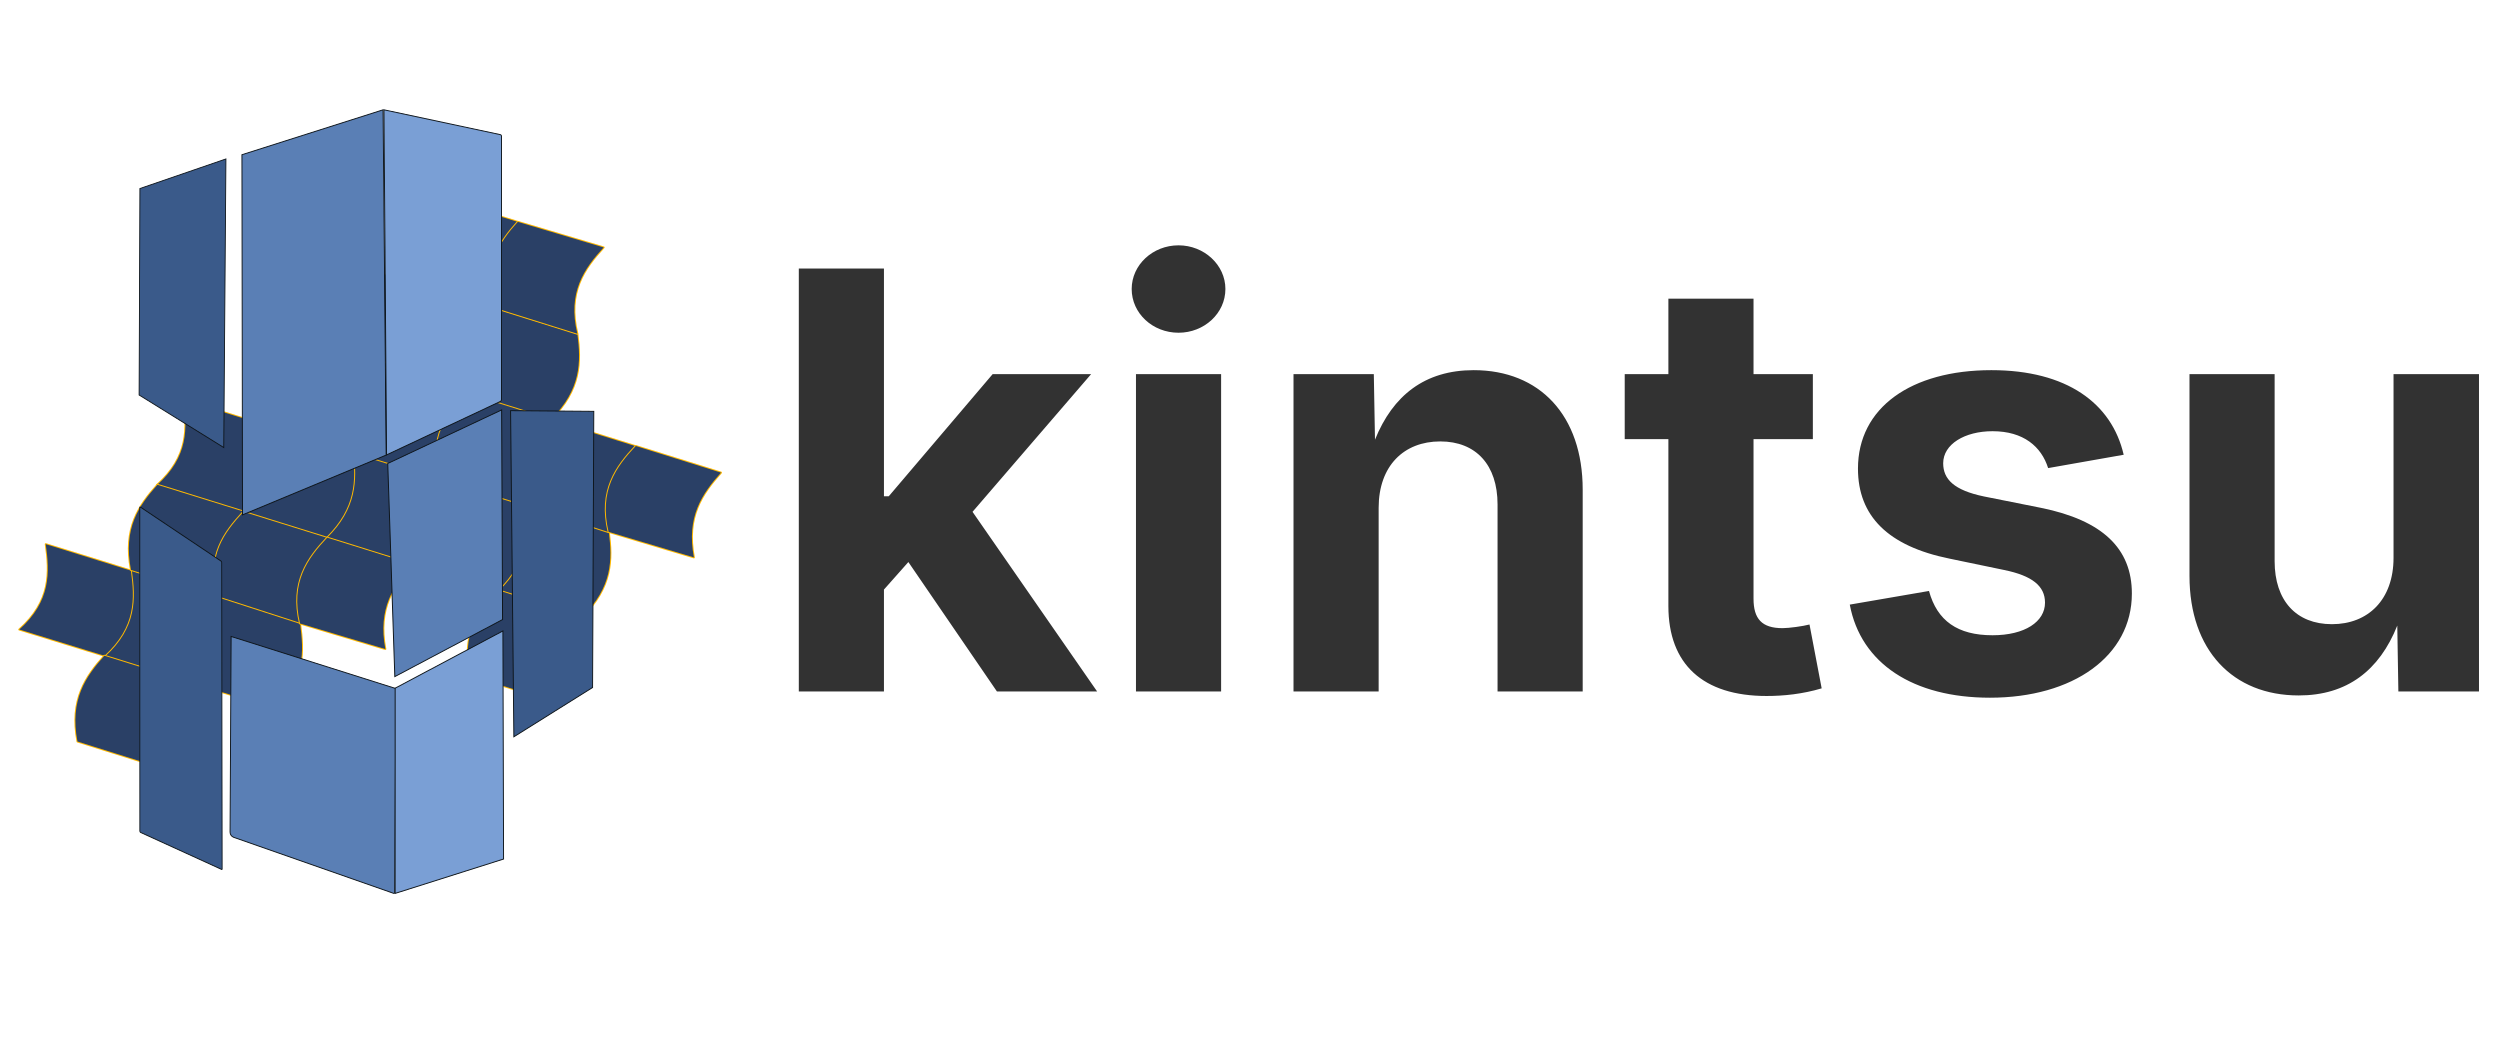
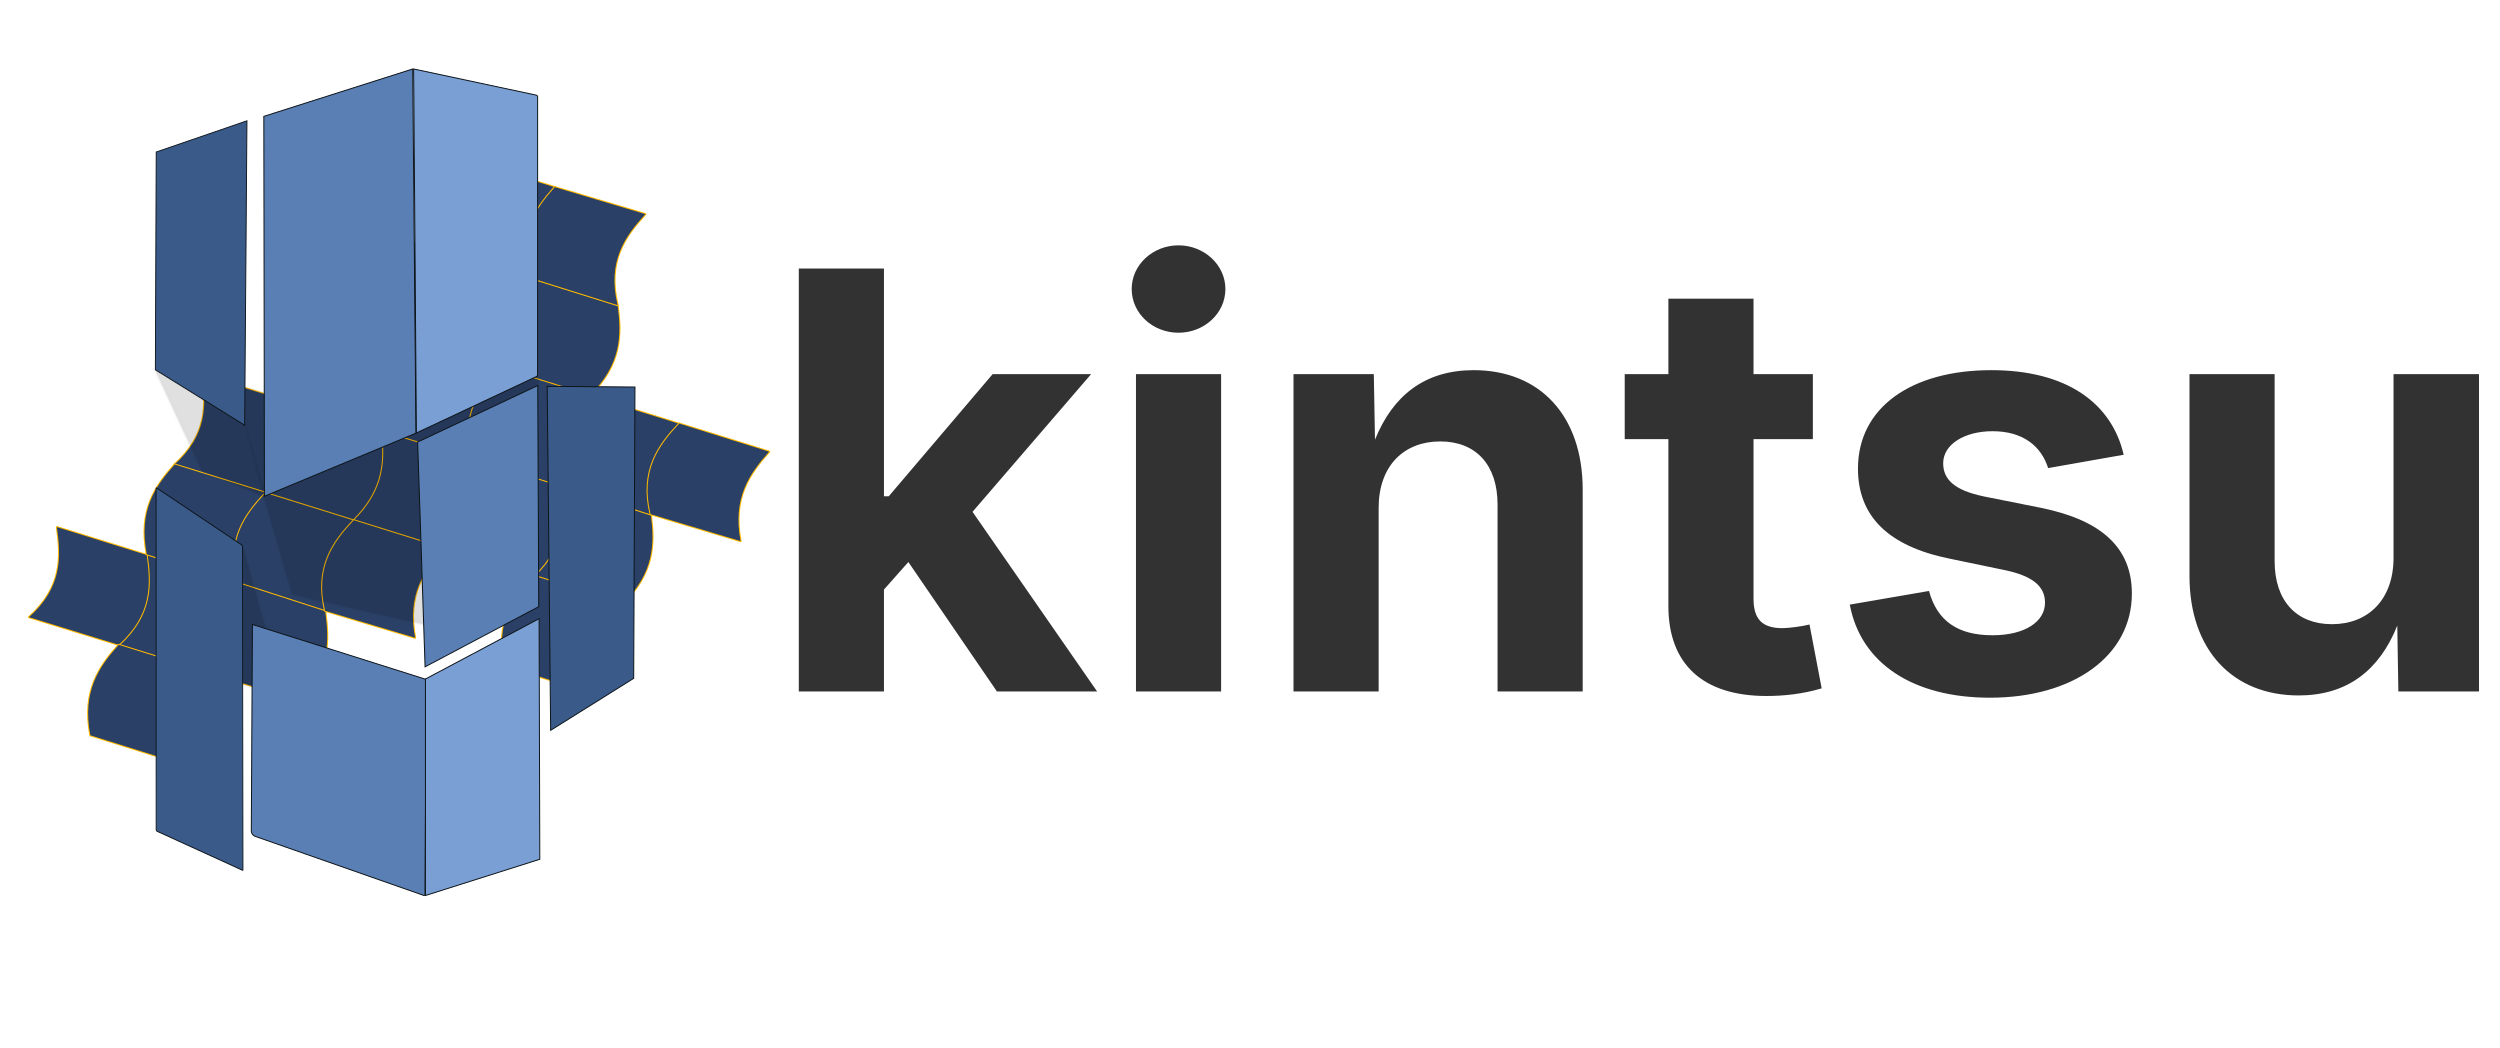
<svg xmlns="http://www.w3.org/2000/svg" width="501mm" height="210mm" viewBox="0 0 501 210" version="1.1" id="svg1">
  <defs id="defs1">
-     </defs>
+     <filter style="color-interpolation-filters:sRGB" id="filter15" x="-0.035" y="-0.03" width="1.071" height="1.061">
+       <feGaussianBlur stdDeviation="0.367" id="feGaussianBlur15" />
+     </filter>
+     <filter style="color-interpolation-filters:sRGB" id="filter14" x="-0.014" y="-0.015" width="1.029" height="1.031">
+       <feGaussianBlur stdDeviation="0.367" id="feGaussianBlur14" />
+     </filter>
+     <filter style="color-interpolation-filters:sRGB" id="filter13" x="-0.108" y="-0.024" width="1.216" height="1.051">
+       <feGaussianBlur stdDeviation="0.367" id="feGaussianBlur13" />
+     </filter>
+     <filter style="color-interpolation-filters:sRGB" id="filter12" x="-0.175" y="-0.036" width="1.351" height="1.066">
+       <feGaussianBlur stdDeviation="0.367" id="feGaussianBlur12" />
+     </filter>
+   </defs>
  <g id="layer1">
-     <path id="rect22-2" style="display:inline;fill:#2a4066;fill-opacity:1;stroke:#ffb900;stroke-width:0.396;stroke-linecap:square;stroke-linejoin:round;stroke-dasharray:none;stroke-dashoffset:1.903;stroke-opacity:1;paint-order:markers stroke fill" d="m 48.507,102.508 c 6.386,-5.704 6.099,-11.45 5.303,-17.112 l 17.05,5.266 c 0.71,5.513 0.784,11.114 -5.292,17.103 z" />
-     <path id="rect22-2-1" style="display:inline;fill:#2a4066;fill-opacity:1;stroke:#ffb900;stroke-width:0.396;stroke-linecap:square;stroke-linejoin:round;stroke-dasharray:none;stroke-dashoffset:1.903;stroke-opacity:1;paint-order:markers stroke fill" d="m 65.574,107.756 c 5.908,-5.853 6.014,-11.476 5.303,-17.112 l 17.146,5.347 c 0.71,5.513 0.77,11.074 -5.306,17.063 z" />
-     <path id="rect22-2-1-3" style="display:inline;fill:#2a4066;fill-opacity:1;stroke:#ffb900;stroke-width:0.396;stroke-linecap:square;stroke-linejoin:round;stroke-dasharray:none;stroke-dashoffset:1.903;stroke-opacity:1;paint-order:markers stroke fill" d="m 99.84,118.301 c 5.908,-5.853 6.003,-11.444 5.292,-17.08 l 16.875,5.42 c 0.71,5.513 0.734,10.996 -5.342,16.985 z" />
-     <path id="rect22-2-7" style="display:inline;fill:#2a4066;fill-opacity:1;stroke:#ffb900;stroke-width:0.396;stroke-linecap:square;stroke-linejoin:round;stroke-dasharray:none;stroke-dashoffset:1.903;stroke-opacity:1;paint-order:markers stroke fill" d="m 31.443,97.217 c 6.386,-5.704 6.099,-11.45 5.303,-17.112 l 17.063,5.306 c 0.776,5.567 1.047,11.299 -5.306,17.063 z" />
-     <path id="rect22-2-2" style="display:inline;fill:#2a4066;fill-opacity:1;stroke:#ffb900;stroke-width:0.396;stroke-linecap:square;stroke-linejoin:round;stroke-dasharray:none;stroke-dashoffset:1.903;stroke-opacity:1;paint-order:markers stroke fill" d="m 70.858,90.685 c -2.026,-8.32 1.47,-12.954 5.337,-17.166 L 59.131,68.213 c -3.711,4.138 -6.942,8.798 -5.334,17.177 z" />
-     <path id="rect22-2-3" style="display:inline;fill:#2a4066;fill-opacity:1;stroke:#ffb900;stroke-width:0.396;stroke-linecap:square;stroke-linejoin:round;stroke-dasharray:none;stroke-dashoffset:1.903;stroke-opacity:1;paint-order:markers stroke fill" d="m 60.137,125.003 c -2.026,-8.32 1.533,-13.012 5.4,-17.225 l -17.045,-5.306 c -3.711,4.138 -6.997,8.808 -5.388,17.187 z" />
-     <path id="rect22-2-6" style="display:inline;fill:#2a4066;fill-opacity:1;stroke:#ffb900;stroke-width:0.396;stroke-linecap:square;stroke-linejoin:round;stroke-dasharray:none;stroke-dashoffset:1.903;stroke-opacity:1;paint-order:markers stroke fill" d="m 76.199,73.497 c 6.386,-5.704 6.099,-11.45 5.303,-17.112 l 17.063,5.306 c 0.71,5.513 0.77,11.074 -5.306,17.063 z" />
-     <path id="rect22-2-1-6" style="display:inline;fill:#2a4066;fill-opacity:1;stroke:#ffb900;stroke-width:0.396;stroke-linecap:square;stroke-linejoin:round;stroke-dasharray:none;stroke-dashoffset:1.903;stroke-opacity:1;paint-order:markers stroke fill" d="m 93.266,78.745 c 5.908,-5.853 6.014,-11.476 5.303,-17.112 l 17.146,5.347 c 0.71,5.513 0.77,11.074 -5.306,17.063 z" />
-     <path id="rect22-2-7-4" style="display:inline;fill:#2a4066;fill-opacity:1;stroke:#ffb900;stroke-width:0.396;stroke-linecap:square;stroke-linejoin:round;stroke-dasharray:none;stroke-dashoffset:1.903;stroke-opacity:1;paint-order:markers stroke fill" d="m 59.134,68.206 c 6.386,-5.704 6.099,-11.45 5.303,-17.112 l 17.063,5.306 c 0.776,5.567 1.043,11.332 -5.31,17.097 z" />
-     <path id="rect22-2-2-08" style="display:inline;fill:#2a4066;fill-opacity:1;stroke:#ffb900;stroke-width:0.396;stroke-linecap:square;stroke-linejoin:round;stroke-dasharray:none;stroke-dashoffset:1.903;stroke-opacity:1;paint-order:markers stroke fill" d="M 98.556,61.652 C 96.531,53.332 100.019,48.72 103.886,44.507 L 86.829,39.244 c -3.711,4.138 -6.947,8.811 -5.339,17.189 z" />
-     <path id="rect22-2-2-08-0" style="display:inline;fill:#2a4066;fill-opacity:1;stroke:#ffb900;stroke-width:0.396;stroke-linecap:square;stroke-linejoin:round;stroke-dasharray:none;stroke-dashoffset:1.903;stroke-opacity:1;paint-order:markers stroke fill" d="m 115.701,66.881 c -2.026,-8.32 1.406,-13.084 5.273,-17.296 l -17.209,-5.13 c -3.711,4.138 -6.796,8.678 -5.187,17.057 z" />
-     <path id="rect22-2-3-2" style="display:inline;fill:#2a4066;fill-opacity:1;stroke:#ffb900;stroke-width:0.396;stroke-linecap:square;stroke-linejoin:round;stroke-dasharray:none;stroke-dashoffset:1.903;stroke-opacity:1;paint-order:markers stroke fill" d="M 87.975,95.919 C 85.949,87.599 89.383,82.969 93.25,78.756 L 76.167,73.5 c -3.805,4.156 -7.262,8.835 -5.331,17.153 z" />
-     <path id="rect22-2-6-1" style="display:inline;fill:#2a4066;fill-opacity:1;stroke:#ffb900;stroke-width:0.396;stroke-linecap:square;stroke-linejoin:round;stroke-dasharray:none;stroke-dashoffset:1.903;stroke-opacity:1;paint-order:markers stroke fill" d="m 82.713,113.053 c 5.598,-5.639 5.848,-11.382 5.293,-17.094 L 105.139,101.22 c 0.71,5.513 0.77,11.074 -5.306,17.063 z" />
-     <path id="rect22-2-4" style="display:inline;fill:#2a4066;fill-opacity:1;stroke:#ffb900;stroke-width:0.396;stroke-linecap:square;stroke-linejoin:round;stroke-dasharray:none;stroke-dashoffset:1.903;stroke-opacity:1;paint-order:markers stroke fill" d="m 20.926,131.448 c 6.386,-5.704 6.099,-11.45 5.303,-17.112 l 17.063,5.306 c 0.71,5.513 0.77,11.074 -5.306,17.063 z" />
-     <path id="rect22-2-1-5" style="display:inline;fill:#2a4066;fill-opacity:1;stroke:#ffb900;stroke-width:0.396;stroke-linecap:square;stroke-linejoin:round;stroke-dasharray:none;stroke-dashoffset:1.903;stroke-opacity:1;paint-order:markers stroke fill" d="m 37.994,136.695 c 5.908,-5.853 6.014,-11.476 5.303,-17.112 l 16.852,5.449 c 0.71,5.513 1.065,10.972 -5.011,16.962 z" />
-     <path id="rect22-2-7-3" style="display:inline;fill:#2a4066;fill-opacity:1;stroke:#ffb900;stroke-width:0.396;stroke-linecap:square;stroke-linejoin:round;stroke-dasharray:none;stroke-dashoffset:1.903;stroke-opacity:1;paint-order:markers stroke fill" d="m 3.862,126.157 c 6.386,-5.704 6.099,-11.45 5.303,-17.112 l 17.063,5.306 c 0.776,5.567 1.047,11.299 -5.306,17.063 z" />
-     <path id="rect22-2-1-5-6" style="display:inline;fill:#2a4066;fill-opacity:1;stroke:#ffb900;stroke-width:0.396;stroke-linecap:square;stroke-linejoin:round;stroke-dasharray:none;stroke-dashoffset:1.903;stroke-opacity:1;paint-order:markers stroke fill" d="m 77.223,130.068 c -1.546,-8.171 1.652,-12.75 5.434,-16.989 l -17.083,-5.335 c -3.926,4.185 -7.411,8.909 -5.444,17.209 z" />
-     <path id="rect22-2-7-3-8" style="display:inline;fill:#2a4066;fill-opacity:1;stroke:#ffb900;stroke-width:0.396;stroke-linecap:square;stroke-linejoin:round;stroke-dasharray:none;stroke-dashoffset:1.903;stroke-opacity:1;paint-order:markers stroke fill" d="m 111.312,140.745 c -2.025,-8.32 1.47,-12.889 5.337,-17.102 L 99.747,118.255 c -3.796,4.145 -7.431,8.793 -5.468,17.143 z" />
-     <path id="rect22-2-2-0" style="display:inline;fill:#2a4066;fill-opacity:1;stroke:#ffb900;stroke-width:0.396;stroke-linecap:square;stroke-linejoin:round;stroke-dasharray:none;stroke-dashoffset:1.903;stroke-opacity:1;paint-order:markers stroke fill" d="m 43.278,119.56 c -2.026,-8.32 1.469,-12.89 5.336,-17.102 L 31.55,97.152 c -3.711,4.138 -6.914,8.685 -5.306,17.063 z" />
-     <path id="rect22-2-3-6" style="display:inline;fill:#2a4066;fill-opacity:1;stroke:#ffb900;stroke-width:0.396;stroke-linecap:square;stroke-linejoin:round;stroke-dasharray:none;stroke-dashoffset:1.903;stroke-opacity:1;paint-order:markers stroke fill" d="m 121.969,106.637 c -2.026,-8.32 1.533,-13.012 5.4,-17.225 l -17.045,-5.306 c -3.751,4.148 -7.091,8.789 -5.217,17.101 z" />
-     <path id="rect22-2-1-5-6-6" style="display:inline;fill:#2a4066;fill-opacity:1;stroke:#ffb900;stroke-width:0.396;stroke-linecap:square;stroke-linejoin:round;stroke-dasharray:none;stroke-dashoffset:1.903;stroke-opacity:1;paint-order:markers stroke fill" d="m 139.055,111.702 c -1.546,-8.171 1.652,-12.75 5.434,-16.989 l -17.083,-5.335 c -3.926,4.185 -7.411,8.909 -5.444,17.209 z" />
-     <path id="rect22-2-2-0-6" style="display:inline;fill:#2a4066;fill-opacity:1;stroke:#ffb900;stroke-width:0.396;stroke-linecap:square;stroke-linejoin:round;stroke-dasharray:none;stroke-dashoffset:1.903;stroke-opacity:1;paint-order:markers stroke fill" d="m 105.11,101.194 c -2.026,-8.32 1.469,-12.89 5.336,-17.102 L 93.277,78.751 C 89.501,82.892 85.963,87.577 87.981,95.935 Z" />
-     <path id="rect22-2-3-1" style="display:inline;fill:#2a4066;fill-opacity:1;stroke:#ffb900;stroke-width:0.396;stroke-linecap:square;stroke-linejoin:round;stroke-dasharray:none;stroke-dashoffset:1.903;stroke-opacity:1;paint-order:markers stroke fill" d="m 32.557,153.942 c -2.026,-8.32 1.533,-13.012 5.4,-17.225 l -17.045,-5.306 c -3.711,4.138 -6.997,8.808 -5.388,17.187 z" />
-     <path style="display:inline;fill:#3a5a8a;stroke:#0d1419;stroke-width:0.179;stroke-linejoin:miter;stroke-miterlimit:2.8;stroke-dasharray:none;stroke-opacity:1" d="M 27.878,79.159 44.842,89.689 45.274,31.853 28.04,37.781 Z" id="path1" />
-     <path style="display:inline;fill:#5a7fb5;stroke:#0d1419;stroke-width:0.247;stroke-linejoin:miter;stroke-miterlimit:2.8;stroke-dasharray:none;stroke-opacity:1" d="m 60.968,35.622 0.143,94.039 37.515,-15.614 -0.81,-90.149 z" id="path3" transform="matrix(0.7675236,0,0,0.7675236,1.690469,3.663015)" />
-     <path style="display:inline;fill:#7a9fd5;stroke:#0d1419;stroke-width:0.247;stroke-linejoin:miter;stroke-miterlimit:2.8;stroke-dasharray:none;stroke-opacity:1" d="m 98.046,23.896 30.351,6.477 a 0.433,0.433 51.026 0 1 0.343,0.424 l -0.007,68.759 a 0.552,0.552 122.422 0 1 -0.317,0.5 l -29.69,13.947 z" id="path4" transform="matrix(0.7675236,0,0,0.7675236,1.690469,3.663015)" />
-     <path style="display:inline;fill:#3a5a8a;stroke:#0d1419;stroke-width:0.4;stroke-linejoin:miter;stroke-miterlimit:2.8;stroke-dasharray:none;stroke-opacity:1" d="m 16.028,139.38 0.032,137.035 a 0.629,0.629 56.146 0 0 0.391,0.582 l 38.172,15.66 a 0.129,0.129 146.109 0 0 0.178,-0.12 L 54.603,162.756 a 0.748,0.748 60.481 0 0 -0.362,-0.64 L 16.259,139.25 a 0.152,0.152 150.518 0 0 -0.231,0.13 z" id="path5" transform="matrix(0.4256387,0,0,0.4735462,21.18985,35.6588)" />
-     <path style="display:inline;fill:#5a7fb5;stroke:#0d1419;stroke-width:0.247;stroke-linejoin:miter;stroke-miterlimit:2.8;stroke-dasharray:none;stroke-opacity:1" d="m 63.247,208.923 -0.275,51.084 a 1.442,1.442 54.808 0 0 0.965,1.369 l 41.732,14.621 a 0.224,0.224 144.811 0 0 0.299,-0.211 l 0.293,-53.257 z" id="path6" transform="matrix(0.7675236,0,0,0.7675236,-2.227968,-32.80862)" />
-     <path style="display:inline;fill:#7a9fd5;stroke:#0d1419;stroke-width:0.247;stroke-linejoin:miter;stroke-miterlimit:2.8;stroke-dasharray:none;stroke-opacity:1" d="m 112.519,219.845 28.138,-15.055 0.172,59.979 -28.308,9.036 z" id="path7" transform="matrix(0.7675466,0,0,0.7621911,-7.177786,-29.65124)" />
-     <path style="display:inline;fill:#3a5a8a;fill-opacity:1;stroke:#0d1419;stroke-width:0.247;stroke-linejoin:miter;stroke-miterlimit:2.8;stroke-dasharray:none;stroke-opacity:1" d="m 148.466,177.333 0.856,85.153 20.552,-12.869 0.315,-72.108 z" id="path8" transform="matrix(0.7675236,0,0,0.7675236,-11.62938,-53.81001)" />
-     <path style="display:inline;fill:#5a7fb5;stroke:#0d1419;stroke-width:0.252;stroke-linejoin:miter;stroke-miterlimit:2.8;stroke-dasharray:none;stroke-opacity:1" d="m 149.143,179.326 27.205,-16.563 -2.009,-57.731 -28.818,15.652 z" id="path9" transform="matrix(0.7791195,0.02231065,-0.02391111,0.7269701,-32.7897,1.90106)" />
+     <path id="rect22-2" style="display:inline;fill:#2a4066;fill-opacity:1;stroke:#ffb900;stroke-width:0.418;stroke-linecap:square;stroke-linejoin:round;stroke-dasharray:none;stroke-dashoffset:1.903;stroke-opacity:1;paint-order:markers stroke fill" d="M 52.896,98.736 C 59.633,92.72 59.33,86.659 58.49,80.687 l 17.983,5.555 c 0.749,5.814 0.827,11.723 -5.582,18.04 z" />
+     <path id="rect22-2-1" style="display:inline;fill:#2a4066;fill-opacity:1;stroke:#ffb900;stroke-width:0.418;stroke-linecap:square;stroke-linejoin:round;stroke-dasharray:none;stroke-dashoffset:1.903;stroke-opacity:1;paint-order:markers stroke fill" d="m 70.899,104.271 c 6.231,-6.174 6.343,-12.105 5.593,-18.05 l 18.085,5.64 c 0.749,5.814 0.813,11.681 -5.596,17.998 z" />
+     <path id="rect22-2-1-3" style="display:inline;fill:#2a4066;fill-opacity:1;stroke:#ffb900;stroke-width:0.418;stroke-linecap:square;stroke-linejoin:round;stroke-dasharray:none;stroke-dashoffset:1.903;stroke-opacity:1;paint-order:markers stroke fill" d="m 107.041,115.394 c 6.231,-6.174 6.332,-12.07 5.582,-18.015 l 17.799,5.716 c 0.749,5.814 0.774,11.598 -5.635,17.915 z" />
+     <path id="rect22-2-7" style="display:inline;fill:#2a4066;fill-opacity:1;stroke:#ffb900;stroke-width:0.418;stroke-linecap:square;stroke-linejoin:round;stroke-dasharray:none;stroke-dashoffset:1.903;stroke-opacity:1;paint-order:markers stroke fill" d="M 34.897,93.155 C 41.634,87.139 41.331,81.078 40.491,75.106 l 17.998,5.596 c 0.819,5.871 1.104,11.918 -5.596,17.998 z" />
+     <path id="rect22-2-2" style="display:inline;fill:#2a4066;fill-opacity:1;stroke:#ffb900;stroke-width:0.418;stroke-linecap:square;stroke-linejoin:round;stroke-dasharray:none;stroke-dashoffset:1.903;stroke-opacity:1;paint-order:markers stroke fill" d="M 76.471,86.265 C 74.335,77.49 78.022,72.602 82.1,68.158 L 64.102,62.562 c -3.914,4.365 -7.323,9.28 -5.626,18.118 z" />
+     <path id="rect22-2-3" style="display:inline;fill:#2a4066;fill-opacity:1;stroke:#ffb900;stroke-width:0.418;stroke-linecap:square;stroke-linejoin:round;stroke-dasharray:none;stroke-dashoffset:1.903;stroke-opacity:1;paint-order:markers stroke fill" d="m 65.164,122.463 c -2.137,-8.775 1.617,-13.725 5.696,-18.168 l -17.979,-5.597 c -3.914,4.365 -7.38,9.291 -5.684,18.128 z" />
+     <path id="rect22-2-6" style="display:inline;fill:#2a4066;fill-opacity:1;stroke:#ffb900;stroke-width:0.418;stroke-linecap:square;stroke-linejoin:round;stroke-dasharray:none;stroke-dashoffset:1.903;stroke-opacity:1;paint-order:markers stroke fill" d="m 82.105,68.136 c 6.736,-6.017 6.433,-12.077 5.593,-18.05 l 17.998,5.596 c 0.749,5.814 0.813,11.681 -5.596,17.998 z" />
+     <path id="rect22-2-1-6" style="display:inline;fill:#2a4066;fill-opacity:1;stroke:#ffb900;stroke-width:0.418;stroke-linecap:square;stroke-linejoin:round;stroke-dasharray:none;stroke-dashoffset:1.903;stroke-opacity:1;paint-order:markers stroke fill" d="m 100.107,73.671 c 6.231,-6.174 6.343,-12.105 5.593,-18.05 l 18.085,5.64 c 0.749,5.814 0.813,11.681 -5.596,17.998 z" />
+     <path id="rect22-2-7-4" style="display:inline;fill:#2a4066;fill-opacity:1;stroke:#ffb900;stroke-width:0.418;stroke-linecap:square;stroke-linejoin:round;stroke-dasharray:none;stroke-dashoffset:1.903;stroke-opacity:1;paint-order:markers stroke fill" d="m 64.106,62.555 c 6.736,-6.017 6.433,-12.077 5.593,-18.05 l 17.998,5.596 c 0.819,5.871 1.1,11.953 -5.601,18.033 z" />
+     <path id="rect22-2-2-08" style="display:inline;fill:#2a4066;fill-opacity:1;stroke:#ffb900;stroke-width:0.418;stroke-linecap:square;stroke-linejoin:round;stroke-dasharray:none;stroke-dashoffset:1.903;stroke-opacity:1;paint-order:markers stroke fill" d="m 105.687,55.642 c -2.137,-8.776 1.543,-13.641 5.622,-18.084 L 93.317,32.007 c -3.914,4.365 -7.328,9.293 -5.631,18.131 z" />
+     <path id="rect22-2-2-08-0" style="display:inline;fill:#2a4066;fill-opacity:1;stroke:#ffb900;stroke-width:0.418;stroke-linecap:square;stroke-linejoin:round;stroke-dasharray:none;stroke-dashoffset:1.903;stroke-opacity:1;paint-order:markers stroke fill" d="m 123.771,61.158 c -2.137,-8.776 1.483,-13.801 5.562,-18.244 l -18.152,-5.411 c -3.914,4.365 -7.168,9.153 -5.471,17.991 z" />
+     <path id="rect22-2-3-2" style="display:inline;fill:#2a4066;fill-opacity:1;stroke:#ffb900;stroke-width:0.418;stroke-linecap:square;stroke-linejoin:round;stroke-dasharray:none;stroke-dashoffset:1.903;stroke-opacity:1;paint-order:markers stroke fill" d="m 94.526,91.786 c -2.137,-8.776 1.485,-13.659 5.564,-18.103 L 82.071,68.139 c -4.014,4.383 -7.66,9.319 -5.623,18.093 z" />
+     <path id="rect22-2-6-1" style="display:inline;fill:#2a4066;fill-opacity:1;stroke:#ffb900;stroke-width:0.418;stroke-linecap:square;stroke-linejoin:round;stroke-dasharray:none;stroke-dashoffset:1.903;stroke-opacity:1;paint-order:markers stroke fill" d="m 88.976,109.859 c 5.905,-5.948 6.169,-12.006 5.583,-18.031 l 18.071,5.549 c 0.749,5.814 0.813,11.681 -5.596,17.998 z" />
+     <path id="rect22-2-4" style="display:inline;fill:#2a4066;fill-opacity:1;stroke:#ffb900;stroke-width:0.418;stroke-linecap:square;stroke-linejoin:round;stroke-dasharray:none;stroke-dashoffset:1.903;stroke-opacity:1;paint-order:markers stroke fill" d="m 23.805,129.261 c 6.736,-6.017 6.433,-12.077 5.593,-18.05 l 17.998,5.596 c 0.749,5.814 0.813,11.681 -5.596,17.998 z" />
+     <path id="rect22-2-1-5" style="display:inline;fill:#2a4066;fill-opacity:1;stroke:#ffb900;stroke-width:0.418;stroke-linecap:square;stroke-linejoin:round;stroke-dasharray:none;stroke-dashoffset:1.903;stroke-opacity:1;paint-order:markers stroke fill" d="m 41.807,134.796 c 6.231,-6.174 6.343,-12.105 5.593,-18.05 l 17.775,5.748 c 0.749,5.814 1.123,11.573 -5.286,17.891 z" />
+     <path id="rect22-2-7-3" style="display:inline;fill:#2a4066;fill-opacity:1;stroke:#ffb900;stroke-width:0.418;stroke-linecap:square;stroke-linejoin:round;stroke-dasharray:none;stroke-dashoffset:1.903;stroke-opacity:1;paint-order:markers stroke fill" d="M 5.806,123.68 C 12.542,117.664 12.239,111.603 11.399,105.63 l 17.998,5.596 c 0.819,5.871 1.104,11.918 -5.596,17.998 z" />
+     <path id="rect22-2-1-5-6" style="display:inline;fill:#2a4066;fill-opacity:1;stroke:#ffb900;stroke-width:0.418;stroke-linecap:square;stroke-linejoin:round;stroke-dasharray:none;stroke-dashoffset:1.903;stroke-opacity:1;paint-order:markers stroke fill" d="m 83.185,127.805 c -1.631,-8.619 1.742,-13.448 5.731,-17.919 l -18.019,-5.627 c -4.141,4.415 -7.817,9.397 -5.743,18.152 z" />
+     <path id="rect22-2-7-3-8" style="display:inline;fill:#2a4066;fill-opacity:1;stroke:#ffb900;stroke-width:0.418;stroke-linecap:square;stroke-linejoin:round;stroke-dasharray:none;stroke-dashoffset:1.903;stroke-opacity:1;paint-order:markers stroke fill" d="m 119.141,139.067 c -2.136,-8.776 1.55,-13.596 5.629,-18.038 l -17.827,-5.682 c -4.004,4.372 -7.839,9.274 -5.768,18.082 z" />
+     <path id="rect22-2-2-0" style="display:inline;fill:#2a4066;fill-opacity:1;stroke:#ffb900;stroke-width:0.418;stroke-linecap:square;stroke-linejoin:round;stroke-dasharray:none;stroke-dashoffset:1.903;stroke-opacity:1;paint-order:markers stroke fill" d="m 47.381,116.722 c -2.137,-8.775 1.549,-13.596 5.628,-18.039 L 35.011,93.087 c -3.914,4.365 -7.293,9.16 -5.596,17.998 z" />
+     <path id="rect22-2-3-6" style="display:inline;fill:#2a4066;fill-opacity:1;stroke:#ffb900;stroke-width:0.418;stroke-linecap:square;stroke-linejoin:round;stroke-dasharray:none;stroke-dashoffset:1.903;stroke-opacity:1;paint-order:markers stroke fill" d="m 130.383,103.091 c -2.137,-8.776 1.617,-13.725 5.696,-18.168 l -17.979,-5.597 c -3.957,4.375 -7.479,9.27 -5.503,18.038 z" />
+     <path id="rect22-2-1-5-6-6" style="display:inline;fill:#2a4066;fill-opacity:1;stroke:#ffb900;stroke-width:0.418;stroke-linecap:square;stroke-linejoin:round;stroke-dasharray:none;stroke-dashoffset:1.903;stroke-opacity:1;paint-order:markers stroke fill" d="m 148.405,108.434 c -1.631,-8.619 1.742,-13.448 5.731,-17.919 l -18.019,-5.627 c -4.141,4.415 -7.817,9.397 -5.743,18.152 z" />
+     <path id="rect22-2-2-0-6" style="display:inline;fill:#2a4066;fill-opacity:1;stroke:#ffb900;stroke-width:0.418;stroke-linecap:square;stroke-linejoin:round;stroke-dasharray:none;stroke-dashoffset:1.903;stroke-opacity:1;paint-order:markers stroke fill" d="m 112.6,97.35 c -2.137,-8.776 1.549,-13.596 5.628,-18.039 l -18.11,-5.634 c -3.982,4.368 -7.714,9.31 -5.586,18.126 z" />
+     <path id="rect22-2-3-1" style="display:inline;fill:#2a4066;fill-opacity:1;stroke:#ffb900;stroke-width:0.418;stroke-linecap:square;stroke-linejoin:round;stroke-dasharray:none;stroke-dashoffset:1.903;stroke-opacity:1;paint-order:markers stroke fill" d="m 36.072,152.988 c -2.137,-8.776 1.617,-13.725 5.696,-18.168 l -17.979,-5.597 c -3.914,4.365 -7.38,9.291 -5.684,18.128 z" />
+     <path style="opacity:0.153;mix-blend-mode:normal;fill:#000000;fill-opacity:0.801;stroke:#000000;stroke-width:0.42;stroke-linecap:butt;stroke-linejoin:bevel;stroke-miterlimit:2.8;stroke-dasharray:none;stroke-dashoffset:7.192;stroke-opacity:1;paint-order:markers fill stroke;filter:url(#filter15)" d="m 31.171,84.261 12.976,27.902 17.294,7.244 -5.51,-19.762 z" id="path2" transform="matrix(0.719053,0,0,0.719053,8.795511,13.56405)" />
+     <path style="opacity:0.153;fill:#000000;fill-opacity:0.801;stroke:#000000;stroke-width:0.42;stroke-linecap:butt;stroke-linejoin:bevel;stroke-miterlimit:2.8;stroke-dasharray:none;stroke-dashoffset:7.192;stroke-opacity:1;paint-order:markers stroke fill;filter:url(#filter14)" d="m 61.499,119.47 7.854,27.199 36.685,8.364 -1.528,-50.627 33.039,-15.451 -0.081,-3.63 -33.854,16.315 z" id="path10" transform="matrix(0.719053,0,0,0.719053,8.795511,13.56405)" />
+     <path style="opacity:0.153;fill:#000000;fill-opacity:0.801;stroke:#000000;stroke-width:0.42;stroke-linecap:butt;stroke-linejoin:bevel;stroke-miterlimit:2.8;stroke-dasharray:none;stroke-dashoffset:7.192;stroke-opacity:1;paint-order:markers stroke fill;filter:url(#filter13)" d="m 55.163,133.051 10.074,36.413 -7.073,2.989 -2.81,-0.799 z" id="path11" transform="matrix(0.719053,0,0,0.719053,8.795511,13.56405)" />
+     <path style="opacity:0.153;fill:#000000;fill-opacity:0.801;stroke:#000000;stroke-width:0.42;stroke-linecap:butt;stroke-linejoin:bevel;stroke-miterlimit:2.8;stroke-dasharray:none;stroke-dashoffset:7.192;stroke-opacity:1;paint-order:markers stroke fill;filter:url(#filter12)" d="m 55.78,89.135 6.212,1.937 -0.483,28.373 -5.192,-19.868 z" id="path12" transform="matrix(0.719053,0,0,0.719053,8.795511,13.56405)" />
+     <path style="display:inline;fill:#3a5a8a;stroke:#0d1419;stroke-width:0.189;stroke-linejoin:miter;stroke-miterlimit:2.8;stroke-dasharray:none;stroke-opacity:1" d="M 31.137,74.108 49.031,85.215 49.487,24.211 31.309,30.463 Z" id="path1" />
+     <path style="display:inline;fill:#5a7fb5;stroke:#0d1419;stroke-width:0.247;stroke-linejoin:miter;stroke-miterlimit:2.8;stroke-dasharray:none;stroke-opacity:1" d="m 60.968,35.622 0.143,94.039 37.515,-15.614 -0.81,-90.149 z" id="path3" transform="matrix(0.8095649,0,0,0.8095649,3.515482,-5.523283)" />
+     <path style="display:inline;fill:#7a9fd5;stroke:#0d1419;stroke-width:0.247;stroke-linejoin:miter;stroke-miterlimit:2.8;stroke-dasharray:none;stroke-opacity:1" d="m 98.046,23.896 30.351,6.477 a 0.433,0.433 51.026 0 1 0.343,0.424 l -0.007,68.759 a 0.552,0.552 122.422 0 1 -0.317,0.5 l -29.69,13.947 z" id="path4" transform="matrix(0.8095649,0,0,0.8095649,3.515482,-5.523283)" />
+     <path style="display:inline;fill:#3a5a8a;stroke:#0d1419;stroke-width:0.4;stroke-linejoin:miter;stroke-miterlimit:2.8;stroke-dasharray:none;stroke-opacity:1" d="m 16.028,139.38 0.032,137.035 a 0.629,0.629 56.146 0 0 0.391,0.582 l 38.172,15.66 a 0.129,0.129 146.109 0 0 0.178,-0.12 L 54.603,162.756 a 0.748,0.748 60.481 0 0 -0.362,-0.64 L 16.259,139.25 a 0.152,0.152 150.518 0 0 -0.231,0.13 z" id="path5" transform="matrix(0.4489532,0,0,0.4994848,24.08295,28.22508)" />
+     <path style="display:inline;fill:#5a7fb5;stroke:#0d1419;stroke-width:0.247;stroke-linejoin:miter;stroke-miterlimit:2.8;stroke-dasharray:none;stroke-opacity:1" d="m 63.247,208.923 -0.275,51.084 a 1.442,1.442 54.808 0 0 0.965,1.369 l 41.732,14.621 a 0.224,0.224 144.811 0 0 0.299,-0.211 l 0.293,-53.257 z" id="path6" transform="matrix(0.8095649,0,0,0.8095649,-0.6175919,-43.99266)" />
+     <path style="display:inline;fill:#7a9fd5;stroke:#0d1419;stroke-width:0.247;stroke-linejoin:miter;stroke-miterlimit:2.8;stroke-dasharray:none;stroke-opacity:1" d="m 112.519,219.845 28.138,-15.055 0.172,59.979 -28.308,9.036 z" id="path7" transform="matrix(0.8095892,0,0,0.8039403,-5.838542,-40.66234)" />
+     <path style="display:inline;fill:#3a5a8a;fill-opacity:1;stroke:#0d1419;stroke-width:0.247;stroke-linejoin:miter;stroke-miterlimit:2.8;stroke-dasharray:none;stroke-opacity:1" d="m 148.466,177.333 0.856,85.153 20.552,-12.869 0.315,-72.108 z" id="path8" transform="matrix(0.8095649,0,0,0.8095649,-10.53397,-66.14441)" />
+     <path style="display:inline;fill:#5a7fb5;stroke:#0d1419;stroke-width:0.252;stroke-linejoin:miter;stroke-miterlimit:2.8;stroke-dasharray:none;stroke-opacity:1" d="m 149.143,179.326 27.205,-16.563 -2.009,-57.731 -28.818,15.652 z" id="path9" transform="matrix(0.821796,0.02353273,-0.02522086,0.7667901,-32.85335,-7.381749)" />
  </g>
-   <g id="layer2">
+   <g id="layer2" style="display:inline">
    <text xml:space="preserve" style="font-size:116.481px;writing-mode:lr-tb;direction:ltr;fill:#000000;fill-opacity:0.801;stroke-width:1.82;stroke-dasharray:none" x="152.802" y="138.572" id="kintsu-branding">
      <tspan id="kintsu-branding-text" style="font-style:normal;font-variant:normal;font-weight:bold;font-stretch:normal;font-size:116.481px;font-family:Inter;-inkscape-font-specification:'Inter Bold';fill:#000000;fill-opacity:0.801;stroke-width:1.82;stroke-dasharray:none" x="152.802" y="138.572">kintsu</tspan>
    </text>
  </g>
</svg>
